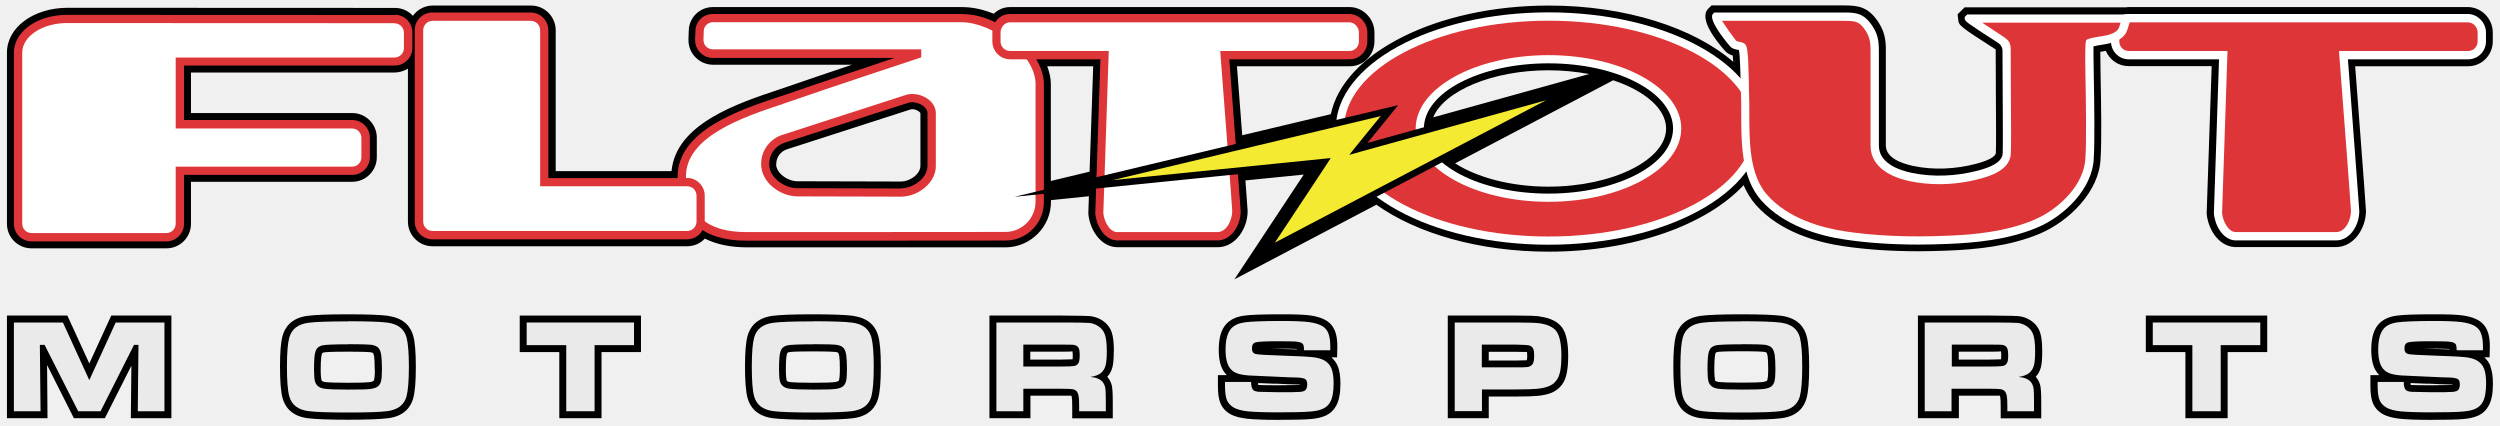
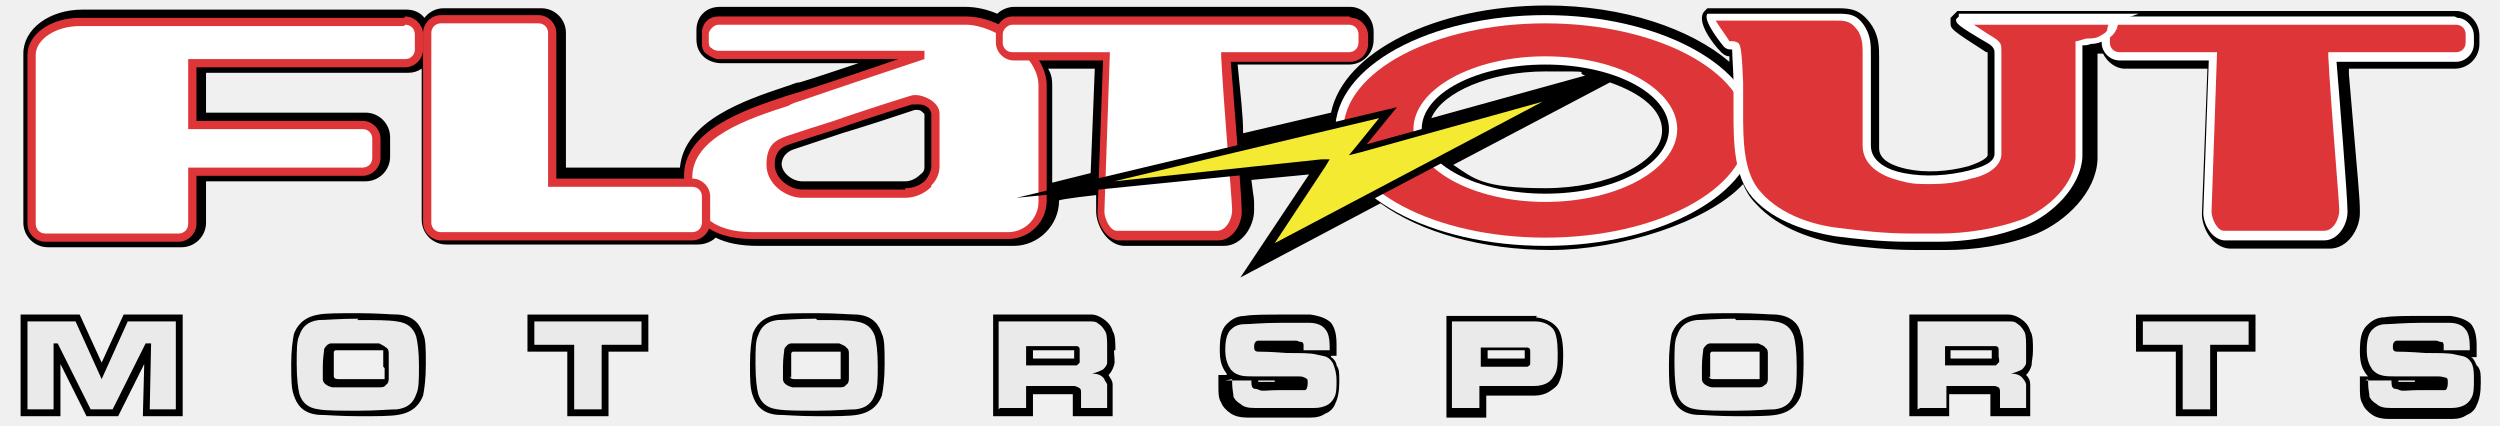
- <svg xmlns="http://www.w3.org/2000/svg" id="Layer_1" viewBox="0 0 180 30.6">
+ <svg xmlns="http://www.w3.org/2000/svg" id="Layer_1" version="1.1" viewBox="0 0 182 31">
  <defs>
-     <style>.cls-1{fill:#fff;}.cls-2{fill:#de3638;}.cls-3{fill:#f3ea31;}.cls-4{fill:#eaeaea;}</style>
+     <style>
+       .st0 {
+         fill: #eaeaea;
+       }
+ 
+       .st1 {
+         fill: #de3638;
+       }
+ 
+       .st2 {
+         fill: #fff;
+       }
+ 
+       .st3 {
+         fill: #f3ea31;
+       }
+     </style>
  </defs>
-   <path d="M169.58,4.77h8.13c.97,0,1.77-.8,1.77-1.79v-.64c0-.97-.78-1.79-1.73-1.83h-24.51c-.07,0-.13.01-.19.02h-11.6l-.5.5.04.38c.04.42.11.49,2.56,2.06.06.04.11.07.14.09,0,.03,0,.07,0,.12v.16c0,.56,0,1.37.01,2.25v.19c.01,1.66.03,4.45,0,4.74-.01.12-.18.45-1.41.77-1.51.4-3.12.46-4.53.16-.9-.19-1.98-.6-1.98-1.48V3.91c.01-.71.02-1.45-.5-2.26-.75-1.17-1.48-1.26-2.52-1.26h-9.53l-.23.23c-.73.72.6,2.37,1.2,3.04.17.19.37.28.56.34.01.13.02.28.03.45-2.82-2.44-7.71-4.05-13.27-4.05-8.09,0-14.78,3.42-15.7,7.82l-6.38,1.52c-.1-1.32-.22-2.94-.38-4.97h8.13c.97,0,1.77-.8,1.77-1.79v-.64c0-.97-.78-1.79-1.73-1.83h-24.51c-.45,0-.86.18-1.17.48-.73-.3-1.5-.48-2.29-.48h-11.36c-2.97,0-5.46,0-6.57,0-.95,0-1.71.74-1.74,1.69l-.02.64c-.01.48.16.94.5,1.28.34.35.79.54,1.27.54h10.01c-1.81.61-3.63,1.22-4.27,1.45-.28.1-.6.21-1.03.35-2.97.99-7.38,2.46-7.7,5.86h-8.34V2.18c0-.98-.79-1.78-1.77-1.78h-7.08c-.59,0-1.11.29-1.43.74-.32-.35-.78-.57-1.29-.57,0,0-23.42-.01-23.59-.01C2.4.57.5,1.98.5,3.79v12.32c0,.98.79,1.77,1.77,1.77h9.71c.98,0,1.77-.79,1.77-1.77v-3.02h11.61c.97,0,1.77-.79,1.77-1.77v-1.41c0-.97-.79-1.77-1.77-1.77h-11.61v-2.92h14.67c.35,0,.67-.11.95-.28v11.01c0,.98.79,1.78,1.77,1.78h18.34c.5,0,.95-.21,1.27-.55.82.41,1.84.63,3.06.63h18.59c1.8-.01,3.27-1.48,3.27-3.28v-.12l2.73-.28-.04,1.22c.05.93.71,2.36,2.02,2.45h7.28c1.3,0,2.17-1.35,2.17-2.61,0-.05-.03-.46-.16-2.2l4.2-.42-4.99,7.54,10.22-5.37c2.9,2.06,7.38,3.38,12.41,3.38,6.1,0,11.39-1.95,14.03-4.79.22.51.5.99.88,1.42,1.73,1.95,4.4,2.7,6.34,2.98,1.63.24,3.43.36,5.37.36.7,0,1.44-.02,2.19-.05,1.9-.08,4.35-.29,6.56-1.22,2.09-.89,4.27-3.03,4.36-5.39.09-1.29.04-4.09,0-6.14,0-.59-.02-1.16-.02-1.56.05,0,.1-.02.14-.02.08-.01.17-.03.26-.05.27.65.9,1.1,1.63,1.1h5.99l-.36,10.58c.05.93.71,2.36,2.02,2.45h7.28c1.3,0,2.17-1.35,2.17-2.61,0-.1-.12-1.78-.75-10.05l-.03-.37ZM103.19,8.45c.78-1.9,4.26-3.39,8.3-3.39,1.03,0,2.01.1,2.93.27l-11.23,3.12ZM116.15,5.78c2.28.76,3.81,2.05,3.81,3.47,0,2.27-3.88,4.19-8.47,4.19-2.71,0-5.16-.67-6.72-1.68l11.38-5.98ZM55.89,11.81c0-.49.31-.91.77-1.06l3.6-1.16c1.98-.64,4.06-1.31,5.3-1.71.03-.01.08-.02.12-.02.16,0,.34.06.47.16.09.06.12.12.12.14v3.78c0,.22-.1.45-.3.65-.29.29-.73.48-1.11.48l-7.45-.02c-.69,0-1.53-.57-1.53-1.24ZM75.4,4.77h3.31l-.26,7.59-2.79.67v-6.99c0-.41-.1-.84-.26-1.27Z" />
-   <polygon points="6.43 26.17 4.85 22.72 .5 22.72 .5 30.11 3.42 30.11 3.39 26.28 5.32 30.11 7.55 30.11 9.46 26.33 9.42 30.11 12.34 30.11 12.34 22.72 8.01 22.72 6.43 26.17" />
-   <path d="M27.96,22.74c-.54-.07-1.5-.11-2.91-.11s-2.37.04-2.91.11c-1.2.16-1.63.86-1.79,1.42-.13.46-.19,1.19-.19,2.22,0,1.08.06,1.83.19,2.3.16.56.59,1.27,1.79,1.43.55.07,1.51.11,2.93.11s2.34-.04,2.89-.11c1.2-.16,1.63-.86,1.79-1.43.13-.47.19-1.2.19-2.26s-.06-1.79-.19-2.25c-.16-.56-.59-1.26-1.79-1.42ZM26.99,26.6c0,.46-.03.65-.05.72,0,.04-.03.09-.05.11,0,0-.08.06-.33.09-.17.02-.56.04-1.51.04-.81,0-1.36-.02-1.63-.05-.24-.03-.26-.11-.28-.17-.02-.08-.05-.27-.05-.73,0-.8.06-1.06.09-1.13.01-.04.02-.07.12-.1.06-.02.36-.06,1.74-.06,1.15,0,1.52.03,1.64.04.12.02.17.05.18.06,0,0,.05.07.08.26.02.13.04.4.04.94Z" />
-   <polygon points="37.42 25.35 40.27 25.35 40.27 30.11 43.31 30.11 43.31 25.35 46.15 25.35 46.15 22.72 37.42 22.72 37.42 25.35" />
-   <path d="M61.44,22.74c-.54-.07-1.5-.11-2.91-.11s-2.37.04-2.91.11c-1.19.16-1.63.86-1.79,1.42-.13.46-.19,1.19-.19,2.22,0,1.08.06,1.83.19,2.3.16.56.59,1.26,1.79,1.43.55.07,1.51.11,2.93.11s2.34-.04,2.89-.11c1.2-.16,1.63-.86,1.79-1.43.13-.47.19-1.2.19-2.26s-.06-1.79-.19-2.25c-.16-.56-.59-1.26-1.79-1.42ZM56.63,27.32c-.02-.08-.05-.27-.05-.73,0-.8.06-1.06.09-1.13.01-.04.02-.07.12-.1.06-.02.36-.06,1.74-.06,1.15,0,1.52.03,1.64.04.12.02.17.05.18.06,0,0,.05.07.08.26s.04.51.04.94c0,.46-.03.65-.05.72,0,.04-.03.09-.05.11,0,0-.08.06-.33.09-.17.02-.56.04-1.51.04-.81,0-1.36-.02-1.63-.05-.24-.03-.26-.11-.28-.17Z" />
-   <path d="M80.2,25.3c0-.62-.05-1.07-.16-1.38-.13-.37-.37-.66-.71-.87-.27-.17-.56-.26-.85-.29-.15-.01-.52-.03-2.03-.04h-5.21v7.39h2.95v-1.62h2.24c.36,0,.6,0,.71,0,0,0,.02.03.03.11.02.14.03.36.03.68v.84h2.92v-1.09c0-.78-.03-1.04-.05-1.17-.04-.26-.15-.49-.31-.69-.01-.01-.02-.03-.04-.04.17-.18.3-.41.37-.67.07-.26.1-.64.1-1.15ZM74.18,25.32h2.23c.43,0,.7,0,.8-.03,0,0,.03.08.03.29,0,.18-.01.27-.02.29-.09,0-.36.01-.8.02h-2.24v-.57Z" />
-   <path d="M95.89,25.73h.38l.02-.8c0-.71-.15-1.23-.46-1.57-.3-.34-.8-.55-1.51-.65-.41-.06-1.08-.08-2.05-.08-1.36,0-2.25.03-2.72.1-.55.08-.97.28-1.26.6-.37.4-.54,1.01-.54,1.87,0,.77.16,1.33.48,1.7.03.04.07.07.1.11h-.64v.8c0,.53.06.93.18,1.22.14.33.38.6.72.79.29.16.69.27,1.22.33.48.05,1.21.08,2.18.08,1.18,0,1.97-.02,2.4-.06.46-.04.81-.13,1.09-.26.31-.15.55-.38.72-.69.21-.37.31-.89.31-1.59,0-.53-.06-.93-.18-1.24-.1-.25-.25-.46-.45-.64ZM93.39,25.16c-.26-.01-.57-.02-.9-.03-.38-.01-.68-.02-.93-.03.11,0,.23,0,.36,0,.67,0,1.11,0,1.31.02.07,0,.12.01.16.02,0,0,0,.02,0,.03ZM91.81,27.62c.79.04,1.3.06,1.54.06h0c.13,0,.23.01.28.02,0,0,0,0,0,.01-.03,0-.08,0-.13.01-.16,0-.65.01-1.46.02-.77,0-1.22-.01-1.37-.02-.03,0-.06,0-.08,0,0-.03-.01-.07-.01-.14.28.01.69.03,1.23.05Z" />
-   <path d="M110.86,22.78c-.28-.04-.85-.06-1.74-.06h-4.88v7.39h2.95v-1.56h1.95c.79,0,1.31-.02,1.61-.05.45-.05.81-.14,1.09-.28.31-.16.56-.39.73-.69.23-.4.34-1.03.34-1.91,0-.94-.14-1.6-.42-2.01-.31-.44-.85-.72-1.63-.82ZM109.96,25.62c0,.25-.03.34-.07.32-.09,0-.35.01-.77.02h-1.93v-.63h1.93c.61,0,.81.03.82,0,0,.03.02.11.02.29Z" />
-   <path d="M128.28,22.74c-.54-.07-1.5-.11-2.91-.11s-2.37.04-2.91.11c-1.2.16-1.63.86-1.79,1.42-.13.46-.19,1.19-.19,2.22,0,1.08.06,1.83.19,2.3.16.56.59,1.27,1.79,1.43.55.07,1.51.11,2.93.11s2.34-.04,2.89-.11c1.2-.16,1.63-.86,1.79-1.43.13-.47.19-1.2.19-2.26s-.06-1.79-.19-2.25c-.15-.56-.59-1.26-1.79-1.43ZM123.48,27.32c-.02-.08-.05-.28-.05-.74,0-.8.06-1.06.08-1.13.01-.04.02-.07.12-.1.06-.02.36-.06,1.74-.06,1.15,0,1.52.03,1.64.04.12.02.17.05.18.06,0,0,.05.07.08.26.02.13.04.4.04.94,0,.46-.03.65-.05.72,0,.04-.03.09-.05.11,0,0-.08.06-.33.09-.16.02-.56.04-1.51.04-.81,0-1.36-.02-1.63-.05-.24-.03-.26-.11-.28-.17Z" />
-   <path d="M147.04,25.3c0-.62-.05-1.07-.16-1.38-.13-.37-.37-.66-.71-.87-.27-.17-.55-.26-.85-.29-.15-.01-.52-.03-2.03-.04h-5.2v7.39h2.95v-1.62h2.24c.36,0,.6,0,.71,0,0,0,.02.03.03.11.02.14.03.36.03.68v.84h2.92v-1.09c0-.78-.03-1.04-.05-1.17-.04-.26-.15-.49-.31-.69-.01-.01-.02-.03-.04-.04.17-.18.3-.4.37-.67.07-.26.1-.64.1-1.15ZM141.03,25.32h2.23c.43,0,.7,0,.8-.03,0,0,.03.07.03.29,0,.18-.01.27-.02.29-.09,0-.36.01-.8.02h-2.24v-.57Z" />
-   <polygon points="154.5 25.35 157.35 25.35 157.35 30.11 160.39 30.11 160.39 25.35 163.24 25.35 163.24 22.72 154.5 22.72 154.5 25.35" />
-   <path d="M179.32,26.37c-.1-.25-.25-.46-.45-.64h.38l.02-.8c0-.71-.15-1.23-.46-1.57-.3-.34-.8-.55-1.51-.65-.41-.06-1.08-.08-2.05-.08-1.36,0-2.25.03-2.72.1-.55.08-.97.28-1.26.6-.37.4-.54,1.01-.54,1.87,0,.77.16,1.33.48,1.7.03.04.07.07.1.11h-.64v.8c0,.53.06.93.18,1.22.14.33.38.6.72.79.29.16.69.27,1.22.33.48.05,1.21.08,2.18.08,1.18,0,1.97-.02,2.4-.06.46-.04.81-.13,1.09-.26.31-.15.55-.38.72-.69.21-.37.31-.89.31-1.59,0-.52-.06-.93-.18-1.24ZM176.38,25.16c-.26-.01-.57-.02-.9-.03-.38-.01-.68-.02-.93-.03.11,0,.23,0,.36,0,.67,0,1.11,0,1.31.02.07,0,.12.01.16.02,0,0,0,.02,0,.03ZM174.79,27.62c.79.04,1.3.06,1.54.06h0c.13,0,.23.01.28.02,0,0,0,0,0,.01-.03,0-.08,0-.13.01-.16,0-.65.01-1.46.02-.77,0-1.22-.01-1.37-.02-.03,0-.06,0-.08,0,0-.03-.01-.07-.01-.14.28.01.69.03,1.23.05Z" />
-   <path class="cls-1" d="M111.5.89c-8.45,0-15.32,3.75-15.32,8.36s6.87,8.37,15.32,8.37,15.32-3.75,15.32-8.37S119.95.89,111.5.89M111.49,13.94c-4.94,0-8.97-2.1-8.97-4.69s4.02-4.69,8.97-4.69,8.97,2.1,8.97,4.69-4.02,4.69-8.97,4.69" />
-   <path class="cls-2" d="M111.5,1.49c-8.12,0-14.73,3.49-14.73,7.77s6.61,7.77,14.73,7.77,14.73-3.49,14.73-7.77-6.61-7.77-14.73-7.77M111.49,14.53c-5.27,0-9.56-2.37-9.56-5.28s4.29-5.28,9.56-5.28,9.56,2.37,9.56,5.28-4.29,5.28-9.56,5.28" />
-   <path class="cls-2" d="M69.24,1.01h-11.36c-2.96,0-5.46,0-6.57,0-.68,0-1.22.53-1.24,1.21l-.02.64c-.01.35.12.67.36.92.24.25.56.39.91.39h13.09c-2.3.77-6.18,2.06-7.19,2.42-.31.11-.66.23-1.04.35-2.99.99-7.51,2.49-7.39,5.93.11,2.96,1.77,4.46,4.96,4.46h.05s14.55,0,18.59-.01c1.53,0,2.77-1.24,2.77-2.77V6.04c0-2.15-2.93-5.03-5.92-5.03M64.86,13.57l-7.45-.02c-.94,0-2.03-.76-2.03-1.74,0-.7.45-1.32,1.12-1.54.9-.29,2.12-.68,3.4-1.1,2.04-.66,4.22-1.37,5.51-1.77.08-.03.17-.04.27-.04.26,0,.55.09.77.25.12.09.33.28.33.54v3.78c0,.35-.15.7-.45,1-.39.39-.95.63-1.47.63" />
-   <path class="cls-1" d="M69.24,1.6h-11.36c-2.96,0-5.46,0-6.56,0-.35,0-.64.28-.65.63l-.02.63c0,.18.06.36.19.49.13.13.3.2.48.2h15.01v.58c-.07.02-7.48,2.48-8.91,2.99-.32.11-.67.23-1.05.36-2.82.94-7.09,2.35-6.98,5.34.09,2.65,1.48,3.89,4.36,3.89h.05s14.55,0,18.59-.01c1.2,0,2.17-.98,2.17-2.18V6.04c0-2.14-3.13-4.44-5.33-4.44M66.75,13.36c-.5.5-1.21.8-1.88.8l-7.45-.02c-1.24,0-2.62-1-2.62-2.33,0-.96.62-1.81,1.53-2.1.9-.29,2.12-.68,3.4-1.1,2.04-.66,4.22-1.37,5.51-1.78.48-.15,1.12-.03,1.57.3.37.27.57.63.57,1.02v3.78c.01.51-.21,1.01-.62,1.42" />
-   <path class="cls-2" d="M97.19,1.01h-24.49c-.69,0-1.25.59-1.25,1.33v.64c0,.71.57,1.29,1.27,1.29h6.51l-.37,11.06c.04.79.58,1.91,1.52,1.98h7.28c1,0,1.67-1.09,1.67-2.11,0-.16-.64-8.52-.82-10.93h8.67c.7,0,1.27-.58,1.27-1.29v-.64c0-.69-.57-1.3-1.25-1.33" />
-   <path class="cls-1" d="M97.18,1.61h-24.48c-.35,0-.66.34-.66.73v.64c0,.38.3.69.67.69h7.12l-.39,11.65c.03.53.41,1.35.95,1.39h7.26c.69,0,1.07-.9,1.07-1.52,0-.22-.55-7.42-.84-11.2l-.02-.32h9.31c.37,0,.67-.31.67-.69v-.64c0-.38-.31-.72-.67-.73" />
-   <path class="cls-1" d="M177.73,1.01h-24.49c-.69,0-1.25.59-1.25,1.33v.64c0,.71.57,1.29,1.27,1.29h6.51l-.37,11.06c.04.79.58,1.91,1.52,1.98h7.28c1,0,1.67-1.09,1.67-2.11,0-.16-.64-8.52-.82-10.93h8.67c.7,0,1.27-.58,1.27-1.29v-.64c0-.69-.57-1.3-1.25-1.33" />
-   <path class="cls-2" d="M177.72,1.61h-24.48c-.35,0-.65.34-.65.73v.64c0,.38.3.69.67.69h7.12l-.39,11.65c.03.53.41,1.35.95,1.39h7.26c.69,0,1.07-.9,1.07-1.52,0-.22-.55-7.42-.84-11.2l-.02-.32h9.31c.37,0,.67-.31.67-.69v-.64c0-.38-.31-.72-.67-.73" />
-   <path class="cls-1" d="M141.65,1.03l-.19.19v.14c.03.16.04.22,2.35,1.69q.38.24.37.63v.16c0,.56,0,1.37.01,2.25.01,1.97.03,4.67,0,5-.08.67-1.05,1-1.77,1.19-1.59.42-3.26.48-4.76.17-1.09-.23-2.38-.76-2.38-1.97v-6.26c0-.1,0-.21,0-.3,0-.67.02-1.3-.43-1.99-.63-.98-1.18-1.03-2.1-1.03h-9.32l-.09.09c-.44.43,1.21,2.33,1.23,2.35.15.17.36.21.52.24.04,0,.08.01.11.02.09.38.11,1.79.13,2.42,0,.27,0,.49.02.63.02.46.02.94.02,1.46,0,2.2,0,4.69,1.44,6.32,1.63,1.83,4.18,2.55,6.04,2.82,1.6.24,3.38.36,5.3.36.69,0,1.42-.02,2.16-.05,1.85-.08,4.25-.28,6.38-1.18,1.95-.82,3.97-2.8,4.06-4.96.08-1.26.04-4.06,0-6.1-.01-.84-.03-1.63-.02-1.98.18-.05.37-.08.57-.11.35-.06.72-.11,1.08-.28.4-.18.65-.43.77-.75.02-.04.11-.36.18-.57,0-.02.01-.05.02-.07l1.35-.52h-13.04Z" />
-   <path class="cls-2" d="M142.71,1.63c.55.37,1.23.81,1.41.93.6.38.65.53.65,1.14v.15c0,.56,0,1.37.01,2.25.02,2.76.03,4.73-.01,5.07-.14,1.15-1.65,1.55-2.21,1.7-.97.26-1.96.39-2.93.39-.72,0-1.43-.07-2.1-.21-1.84-.39-2.85-1.29-2.85-2.56v-6.27c0-.11,0-.21,0-.31,0-.65.01-1.12-.33-1.66-.46-.72-.75-.75-1.6-.75h-8.76c.29.47.89,1.29,1.03,1.45.02.02.12.04.18.05.11.02.24.05.36.11.23.13.31.38.36,2.9,0,.26,0,.48.01.62.02.47.02.96.02,1.48,0,2.09,0,4.47,1.29,5.93,1.51,1.7,3.92,2.37,5.68,2.63,1.57.23,3.33.35,5.21.35.69,0,1.41-.02,2.14-.05,1.8-.07,4.13-.27,6.18-1.14,1.78-.75,3.62-2.52,3.7-4.45.08-1.24.04-4.03,0-6.06q-.04-2.28.05-2.4l.05-.07.08-.03c.29-.1.58-.15.86-.19.33-.05.64-.1.92-.23.25-.11.4-.25.46-.41.01-.03.06-.2.11-.36h-9.98Z" />
-   <path class="cls-2" d="M28.41,1.08s-23.42-.01-23.59-.01c-2.14,0-3.82,1.2-3.82,2.72v12.32c0,.7.57,1.27,1.27,1.27h9.71c.7,0,1.27-.57,1.27-1.27v-3.52h12.11c.7,0,1.27-.57,1.27-1.27v-1.41c0-.7-.57-1.27-1.27-1.27h-12.11v-3.92h15.17c.7,0,1.27-.57,1.27-1.27v-1.12c0-.7-.57-1.27-1.27-1.27" />
-   <path class="cls-1" d="M28.41,1.67s-23.42-.01-23.59-.01c-1.78,0-3.22.96-3.22,2.13v12.32c0,.37.3.67.67.67h9.71c.37,0,.67-.3.67-.67v-4.11h12.7c.37,0,.67-.3.67-.67v-1.41c0-.37-.3-.67-.67-.67h-12.7v-5.11h15.76c.37,0,.67-.3.67-.67v-1.12c0-.37-.3-.67-.67-.67" />
-   <path class="cls-2" d="M49.47,12.82h-9.99V2.18c0-.7-.57-1.28-1.27-1.28h-7.08c-.7,0-1.27.57-1.27,1.28v13.77c0,.7.57,1.28,1.27,1.28h18.34c.7,0,1.27-.57,1.27-1.28v-1.86c0-.7-.57-1.28-1.27-1.28" />
-   <path class="cls-1" d="M49.47,13.41h-10.58V2.18c0-.38-.3-.68-.67-.68h-7.08c-.37,0-.67.31-.67.68v13.77c0,.38.3.68.67.68h18.34c.37,0,.67-.31.67-.68v-1.86c0-.38-.3-.68-.67-.68" />
-   <polygon points="115.5 5.56 98.46 10.29 100.67 7.57 73.04 14.17 94.86 11.96 90.36 18.76 115.5 5.56" />
-   <polygon class="cls-3" points="111.31 7.22 91.79 17.47 95.49 11.88 95.81 11.38 95.22 11.44 80.1 12.97 99.41 8.36 97.7 10.46 97.15 11.15 98 10.91 111.31 7.22" />
-   <polygon class="cls-4" points="1 23.22 4.53 23.22 6.43 27.37 8.33 23.22 11.84 23.22 11.84 29.61 9.92 29.61 9.97 24.83 9.65 24.83 7.24 29.61 5.63 29.61 3.21 24.83 2.87 24.83 2.92 29.61 1 29.61 1 23.22" />
-   <path class="cls-4" d="M25.05,23.13c1.38,0,2.33.03,2.85.1.75.1,1.2.45,1.37,1.06.11.42.17,1.12.17,2.12s-.06,1.71-.17,2.13c-.17.61-.63.96-1.37,1.06-.52.07-1.46.1-2.83.1s-2.35-.03-2.87-.1c-.75-.1-1.2-.45-1.37-1.06-.12-.42-.17-1.14-.17-2.16s.06-1.67.17-2.08c.17-.61.63-.96,1.37-1.06.52-.07,1.46-.1,2.85-.1M25.05,24.79c-1.03,0-1.65.03-1.86.08-.24.06-.4.2-.47.42-.08.22-.11.65-.11,1.29,0,.39.02.67.06.85.08.32.31.51.71.56.29.04.85.06,1.69.06.78,0,1.3-.01,1.56-.04.26-.03.45-.09.58-.19.11-.09.19-.22.23-.39.04-.17.06-.45.06-.84,0-.46-.02-.8-.05-1.01-.03-.22-.09-.38-.17-.49-.1-.14-.27-.22-.51-.26-.24-.03-.81-.05-1.71-.05" />
-   <polygon class="cls-4" points="37.92 23.22 45.65 23.22 45.65 24.85 42.81 24.85 42.81 29.61 40.77 29.61 40.77 24.85 37.92 24.85 37.92 23.22" />
-   <path class="cls-4" d="M58.52,23.13c1.38,0,2.33.03,2.85.1.75.1,1.2.45,1.37,1.06.11.42.17,1.12.17,2.12s-.06,1.71-.17,2.13c-.17.61-.63.96-1.37,1.06-.52.07-1.46.1-2.83.1s-2.35-.03-2.87-.1c-.75-.1-1.2-.45-1.37-1.06-.12-.42-.17-1.14-.17-2.16s.06-1.67.17-2.08c.17-.61.63-.96,1.37-1.06.52-.07,1.46-.1,2.85-.1M58.53,24.79c-1.03,0-1.65.03-1.86.08-.24.06-.4.2-.47.42-.08.22-.11.65-.11,1.29,0,.39.02.67.06.85.08.32.31.51.71.56.29.04.85.06,1.69.06.78,0,1.3-.01,1.56-.04.26-.03.45-.09.58-.19.11-.09.19-.22.23-.39.04-.17.06-.45.06-.84,0-.46-.02-.8-.05-1.01-.03-.22-.09-.38-.17-.49-.1-.14-.27-.22-.51-.26-.24-.03-.81-.05-1.71-.05" />
-   <path class="cls-4" d="M71.74,29.61v-6.39h4.7c1.1,0,1.77.01,1.98.03.22.02.43.09.63.22.24.15.41.35.5.61.09.26.14.66.14,1.21,0,.47-.03.81-.09,1.03-.06.22-.17.39-.32.53-.17.14-.43.24-.78.29.41.03.7.15.88.35.1.12.17.27.2.44.03.17.04.54.04,1.09v.59h-1.92v-.34c0-.36-.01-.61-.04-.76-.03-.15-.08-.27-.15-.35-.07-.07-.17-.12-.3-.14-.13-.02-.39-.03-.79-.03h-2.74v1.62h-1.95ZM73.68,26.39h2.74c.48,0,.76-.02.85-.03.09,0,.17-.03.24-.07.08-.05.14-.13.18-.24.03-.1.05-.26.05-.48s-.02-.37-.06-.47c-.04-.1-.11-.18-.2-.22-.07-.03-.15-.05-.25-.06-.1,0-.37-.01-.82-.01h-2.73v1.57Z" />
-   <path class="cls-4" d="M88.19,27.5h1.89c0,.32.06.52.19.61.09.06.21.09.36.1s.62.02,1.4.03c.82,0,1.32,0,1.48-.02.17,0,.3-.03.39-.07.14-.06.22-.22.22-.48,0-.19-.05-.32-.15-.38-.1-.06-.31-.1-.62-.11-.24,0-.75-.02-1.53-.06-.8-.04-1.31-.06-1.55-.07-.47-.01-.83-.06-1.08-.13-.25-.07-.45-.19-.59-.36-.24-.28-.36-.73-.36-1.38,0-.72.14-1.23.41-1.53.21-.23.53-.38.96-.44.43-.06,1.32-.1,2.65-.1.94,0,1.6.03,1.98.08.59.08.99.24,1.21.49.22.24.33.66.33,1.24,0,.05,0,.15,0,.3h-1.89c0-.18-.02-.3-.04-.37-.02-.07-.07-.12-.14-.16-.08-.05-.23-.08-.44-.1-.21-.01-.66-.02-1.35-.02-.83,0-1.33.03-1.51.08-.18.05-.27.19-.27.43s.09.36.27.41c.15.04.84.08,2.06.12,1.03.03,1.72.07,2.07.11.35.04.62.12.83.24.23.14.4.33.5.58.1.25.15.6.15,1.06,0,.6-.08,1.05-.24,1.34-.12.22-.29.38-.51.48-.22.11-.52.18-.92.21-.42.04-1.21.06-2.35.06-.96,0-1.67-.03-2.13-.07-.46-.05-.8-.14-1.03-.27-.24-.14-.41-.32-.5-.54-.09-.22-.14-.57-.14-1.03v-.3Z" />
-   <path class="cls-4" d="M104.74,29.61v-6.39h4.38c.87,0,1.43.02,1.68.05.63.08,1.06.29,1.28.61.22.32.34.9.34,1.73s-.09,1.34-.28,1.66c-.13.22-.3.38-.52.49-.22.11-.53.19-.92.23-.28.03-.8.05-1.55.05h-2.45v1.56h-1.95ZM106.69,26.45h2.43c.44,0,.71,0,.81-.02.1,0,.19-.03.26-.08.1-.05.17-.13.21-.24.04-.11.06-.28.06-.5s-.02-.39-.07-.5c-.05-.11-.13-.18-.25-.23-.09-.03-.43-.06-1.02-.07h-2.43v1.63Z" />
-   <path class="cls-4" d="M125.37,23.13c1.38,0,2.33.03,2.85.1.75.1,1.2.45,1.37,1.06.11.42.17,1.12.17,2.12s-.06,1.71-.17,2.13c-.17.61-.63.96-1.37,1.06-.52.07-1.46.1-2.83.1s-2.35-.03-2.86-.1c-.75-.1-1.2-.45-1.37-1.06-.12-.42-.17-1.14-.17-2.16s.06-1.67.17-2.08c.17-.61.63-.96,1.37-1.06.51-.07,1.46-.1,2.85-.1M125.38,24.79c-1.03,0-1.65.03-1.86.08-.24.06-.4.2-.47.42-.08.22-.11.65-.11,1.29,0,.39.02.67.06.85.08.32.31.51.71.56.29.04.85.06,1.69.06.78,0,1.3-.01,1.56-.04.26-.03.45-.09.58-.19.11-.09.19-.22.23-.39.04-.17.06-.45.06-.84,0-.46-.02-.8-.05-1.01-.03-.22-.09-.38-.17-.49-.1-.14-.27-.22-.51-.26-.24-.03-.81-.05-1.71-.05" />
-   <path class="cls-4" d="M138.58,29.61v-6.39h4.7c1.1,0,1.77.01,1.98.03.22.02.43.09.63.22.24.15.41.35.5.61.09.26.14.66.14,1.21,0,.47-.03.81-.09,1.03-.06.22-.17.39-.33.53-.17.14-.43.24-.78.29.41.03.7.15.88.35.1.12.17.27.2.44.03.17.04.54.04,1.09v.59h-1.92v-.34c0-.36-.01-.61-.04-.76-.03-.15-.08-.27-.15-.35-.07-.07-.17-.12-.3-.14-.13-.02-.39-.03-.79-.03h-2.74v1.62h-1.95ZM140.53,26.39h2.74c.48,0,.76-.02.85-.03.09,0,.17-.03.24-.07.08-.05.14-.13.18-.24s.05-.26.05-.48-.02-.37-.06-.47c-.04-.1-.11-.18-.2-.22-.07-.03-.15-.05-.25-.06-.1,0-.37-.01-.82-.01h-2.73v1.57Z" />
-   <polygon class="cls-4" points="155 23.22 162.74 23.22 162.74 24.85 159.89 24.85 159.89 29.61 157.85 29.61 157.85 24.85 155 24.85 155 23.22" />
-   <path class="cls-4" d="M171.18,27.5h1.89c0,.32.06.52.19.61.09.06.21.09.36.1.15.01.62.02,1.4.03.82,0,1.32,0,1.48-.02.16,0,.3-.03.39-.07.14-.06.22-.22.22-.48,0-.19-.05-.32-.15-.38-.1-.06-.31-.1-.62-.11-.24,0-.75-.02-1.53-.06-.8-.04-1.31-.06-1.55-.07-.47-.01-.83-.06-1.08-.13-.25-.07-.45-.19-.59-.36-.24-.28-.36-.73-.36-1.38,0-.72.14-1.23.41-1.53.21-.23.53-.38.96-.44.43-.06,1.32-.1,2.65-.1.94,0,1.6.03,1.98.08.59.08.99.24,1.21.49.22.24.33.66.33,1.24,0,.05,0,.15,0,.3h-1.89c0-.18-.02-.3-.04-.37-.02-.07-.07-.12-.14-.16-.08-.05-.23-.08-.45-.1-.21-.01-.66-.02-1.35-.02-.83,0-1.33.03-1.51.08-.18.05-.27.19-.27.43s.09.36.27.41c.15.04.84.08,2.06.12,1.03.03,1.72.07,2.07.11.35.04.62.12.83.24.23.14.4.33.5.58s.15.6.15,1.06c0,.6-.08,1.05-.24,1.34-.12.22-.29.38-.51.48-.22.11-.52.18-.91.21-.42.04-1.21.06-2.35.06-.96,0-1.67-.03-2.13-.07-.46-.05-.8-.14-1.03-.27-.24-.14-.41-.32-.5-.54-.09-.22-.14-.57-.14-1.03v-.3Z" />
+   <path d="M170.6,5h8.1c1,0,1.8-.8,1.8-1.8v-.6c0-1-.8-1.8-1.7-1.8h-24.5c0,0-.1,0-.2,0h-11.6l-.5.5v.4c0,.4.1.5,2.6,2.1,0,0,.1,0,.1,0h0v.3c0,.6,0,1.4,0,2.3v.2c0,1.7,0,4.4,0,4.7,0,.1-.2.4-1.4.8-1.5.4-3.1.5-4.5.2-.9-.2-2-.6-2-1.5v-6.6c0-.7,0-1.5-.5-2.3-.8-1.2-1.5-1.3-2.5-1.3h-9.5l-.2.2c-.7.7.6,2.4,1.2,3,.2.2.4.3.6.3,0,.1,0,.3,0,.4-2.8-2.4-7.7-4.1-13.3-4.1-8.1,0-14.8,3.4-15.7,7.8l-6.4,1.5c0-1.3-.2-2.9-.4-5h8.1c1,0,1.8-.8,1.8-1.8v-.6c0-1-.8-1.8-1.7-1.8h-24.5c-.4,0-.9.2-1.2.5-.7-.3-1.5-.5-2.3-.5h-17.9c-1,0-1.7.7-1.7,1.7v.6c0,.5.1.9.5,1.3.3.3.8.5,1.3.5h10c-1.8.6-3.6,1.2-4.3,1.4-.3,0-.6.2-1,.3-3,1-7.4,2.5-7.7,5.9h-8.3V2.4c0-1-.8-1.8-1.8-1.8h-7.1c-.6,0-1.1.3-1.4.7-.3-.4-.8-.6-1.3-.6,0,0-23.4,0-23.6,0-2.4,0-4.3,1.4-4.3,3.2v12.3c0,1,.8,1.8,1.8,1.8h9.7c1,0,1.8-.8,1.8-1.8v-3h11.6c1,0,1.8-.8,1.8-1.8v-1.4c0-1-.8-1.8-1.8-1.8h-11.6v-2.9h14.7c.4,0,.7-.1,1-.3v11c0,1,.8,1.8,1.8,1.8h18.3c.5,0,1-.2,1.3-.5.8.4,1.8.6,3.1.6h18.6c1.8,0,3.3-1.5,3.3-3.3h0c0-.1,2.7-.4,2.7-.4v1.2c0,.9.7,2.4,2,2.5h7.3c1.3,0,2.2-1.4,2.2-2.6s0-.5-.2-2.2l4.2-.4-5,7.5,10.2-5.4c2.9,2.1,7.4,3.4,12.4,3.4s11.4-2,14-4.8c.2.5.5,1,.9,1.4,1.7,1.9,4.4,2.7,6.3,3,1.6.2,3.4.4,5.4.4s1.4,0,2.2,0c1.9,0,4.4-.3,6.6-1.2,2.1-.9,4.3-3,4.4-5.4,0-1.3,0-4.1,0-6.1,0-.6,0-1.2,0-1.6,0,0,.1,0,.1,0,0,0,.2,0,.3,0,.3.6.9,1.1,1.6,1.1h6l-.4,10.6c0,.9.7,2.4,2,2.5h7.3c1.3,0,2.2-1.4,2.2-2.6s-.1-1.8-.8-10.1v-.4s0,0,0,0ZM104.2,8.6c.8-1.9,4.3-3.4,8.3-3.4s2,0,2.9.3c0,0-11.2,3.1-11.2,3.1ZM117.2,6c2.3.8,3.8,2,3.8,3.5,0,2.3-3.9,4.2-8.5,4.2s-5.2-.7-6.7-1.7c0,0,11.4-6,11.4-6ZM56.9,12c0-.5.3-.9.8-1.1l3.6-1.2c2-.6,4.1-1.3,5.3-1.7,0,0,0,0,.1,0,.2,0,.3,0,.5.2,0,0,.1.1.1.1v3.8c0,.2,0,.4-.3.6-.3.3-.7.5-1.1.5h-7.5c-.7,0-1.5-.6-1.5-1.3h0ZM76.4,5h3.3l-.3,7.6-2.8.7v-7c0-.4,0-.8-.3-1.3Z" />
+   <polygon points="7.4 26.4 5.8 22.9 1.5 22.9 1.5 30.3 4.4 30.3 4.4 26.5 6.3 30.3 8.6 30.3 10.5 26.5 10.4 30.3 13.3 30.3 13.3 22.9 9 22.9 7.4 26.4" />
+   <path d="M29,22.9c-.5,0-1.5-.1-2.9-.1s-2.4,0-2.9.1c-1.2.2-1.6.9-1.8,1.4-.1.5-.2,1.2-.2,2.2s0,1.8.2,2.3c.2.6.6,1.3,1.8,1.4.5,0,1.5.1,2.9.1s2.3,0,2.9-.1c1.2-.2,1.6-.9,1.8-1.4.1-.5.2-1.2.2-2.3s0-1.8-.2-2.2c-.2-.6-.6-1.3-1.8-1.4h0ZM28,26.8c0,.5,0,.6,0,.7,0,0,0,0,0,.1,0,0,0,0-.3,0-.2,0-.6,0-1.5,0s-1.4,0-1.6,0c-.2,0-.3-.1-.3-.2,0,0,0-.3,0-.7,0-.8,0-1.1,0-1.1,0,0,0,0,.1-.1,0,0,.4,0,1.7,0s1.5,0,1.6,0c.1,0,.2,0,.2,0,0,0,0,0,0,.3,0,.1,0,.4,0,.9h0Z" />
+   <polygon points="38.4 25.6 41.3 25.6 41.3 30.3 44.3 30.3 44.3 25.6 47.2 25.6 47.2 22.9 38.4 22.9 38.4 25.6" />
+   <path d="M62.4,22.9c-.5,0-1.5-.1-2.9-.1s-2.4,0-2.9.1c-1.2.2-1.6.9-1.8,1.4-.1.5-.2,1.2-.2,2.2s0,1.8.2,2.3c.2.6.6,1.3,1.8,1.4.5,0,1.5.1,2.9.1s2.3,0,2.9-.1c1.2-.2,1.6-.9,1.8-1.4.1-.5.2-1.2.2-2.3s0-1.8-.2-2.2c-.2-.6-.6-1.3-1.8-1.4h0ZM57.6,27.5c0,0,0-.3,0-.7,0-.8,0-1.1,0-1.1,0,0,0,0,.1-.1,0,0,.4,0,1.7,0s1.5,0,1.6,0c.1,0,.2,0,.2,0,0,0,0,0,0,.3s0,.5,0,.9,0,.6,0,.7c0,0,0,0,0,.1,0,0,0,0-.3,0-.2,0-.6,0-1.5,0s-1.4,0-1.6,0c-.2,0-.3-.1-.3-.2h0Z" />
+   <path d="M81.2,25.5c0-.6,0-1.1-.2-1.4-.1-.4-.4-.7-.7-.9-.3-.2-.6-.3-.8-.3-.2,0-.5,0-2,0h-5.2v7.4h2.9v-1.6h2.9s0,0,0,.1c0,.1,0,.4,0,.7v.8h2.9v-1.1c0-.8,0-1,0-1.2,0-.3-.2-.5-.3-.7,0,0,0,0,0,0,.2-.2.3-.4.4-.7s0-.6,0-1.1h0ZM75.2,25.5h2.2c.4,0,.7,0,.8,0,0,0,0,0,0,.3s0,.3,0,.3c0,0-.4,0-.8,0h-2.2s0-.6,0-.6Z" />
+   <path d="M96.9,25.9h.4v-.8c0-.7-.1-1.2-.4-1.6-.3-.3-.8-.5-1.5-.6-.4,0-1.1,0-2.1,0s-2.2,0-2.7.1c-.6,0-1,.3-1.3.6-.4.4-.5,1-.5,1.9s.2,1.3.5,1.7c0,0,0,0,0,.1h-.6v.8c0,.5,0,.9.2,1.2.1.3.4.6.7.8.3.2.7.3,1.2.3.5,0,1.2,0,2.2,0s2,0,2.4,0c.5,0,.8-.1,1.1-.3.3-.1.6-.4.7-.7.2-.4.3-.9.3-1.6s0-.9-.2-1.2c0-.2-.2-.5-.4-.6h0ZM94.4,25.4c-.3,0-.6,0-.9,0-.4,0-.7,0-.9,0h.4c.7,0,1.1,0,1.3,0,0,0,.1,0,.2,0h0s0,0,0,0ZM92.8,27.8c.8,0,1.3,0,1.5,0h0c.1,0,.2,0,.3,0h0s0,0-.1,0c-.2,0-.7,0-1.5,0-.8,0-1.2,0-1.4,0h0s0,0,0-.1c.3,0,.7,0,1.2,0h0Z" />
+   <path d="M111.9,23c-.3,0-.8,0-1.7,0h-4.9v7.4h2.9v-1.6h1.9c.8,0,1.3,0,1.6,0,.4,0,.8-.1,1.1-.3.3-.2.6-.4.7-.7.2-.4.3-1,.3-1.9s-.1-1.6-.4-2c-.3-.4-.8-.7-1.6-.8h0ZM111,25.8c0,.2,0,.3,0,.3,0,0-.3,0-.8,0h-1.9v-.6h1.9c.6,0,.8,0,.8,0,0,0,0,.1,0,.3Z" />
+   <path d="M129.3,22.9c-.5,0-1.5-.1-2.9-.1s-2.4,0-2.9.1c-1.2.2-1.6.9-1.8,1.4-.1.5-.2,1.2-.2,2.2s0,1.8.2,2.3c.2.6.6,1.3,1.8,1.4.6,0,1.5.1,2.9.1s2.3,0,2.9-.1c1.2-.2,1.6-.9,1.8-1.4.1-.5.2-1.2.2-2.3s0-1.8-.2-2.2c-.1-.6-.6-1.3-1.8-1.4ZM124.5,27.5c0,0,0-.3,0-.7,0-.8,0-1.1,0-1.1,0,0,0,0,.1-.1,0,0,.4,0,1.7,0s1.5,0,1.6,0c.1,0,.2,0,.2,0,0,0,0,0,0,.3,0,.1,0,.4,0,.9s0,.6,0,.7c0,0,0,0,0,.1,0,0,0,0-.3,0-.2,0-.6,0-1.5,0s-1.4,0-1.6,0c-.2,0-.3-.1-.3-.2h0Z" />
+   <path d="M148,25.5c0-.6,0-1.1-.2-1.4-.1-.4-.4-.7-.7-.9-.3-.2-.6-.3-.9-.3-.1,0-.5,0-2,0h-5.2v7.4h2.9v-1.6h3s0,0,0,.1c0,.1,0,.4,0,.7v.8h2.9v-1.1c0-.8,0-1,0-1.2,0-.3-.1-.5-.3-.7,0,0,0,0,0,0,.2-.2.3-.4.4-.7,0-.3.1-.6.1-1.1h0ZM142,25.5h2.2c.4,0,.7,0,.8,0,0,0,0,0,0,.3s0,.3,0,.3c0,0-.4,0-.8,0h-2.2v-.6h0Z" />
+   <polygon points="155.5 25.6 158.4 25.6 158.4 30.3 161.4 30.3 161.4 25.6 164.2 25.6 164.2 22.9 155.5 22.9 155.5 25.6" />
+   <path d="M180.3,26.6c-.1-.2-.2-.5-.4-.6h.4v-.8c0-.7-.1-1.2-.4-1.6-.3-.3-.8-.5-1.5-.6-.4,0-1.1,0-2.1,0s-2.2,0-2.7.1c-.6,0-1,.3-1.3.6-.4.4-.5,1-.5,1.9s.2,1.3.5,1.7c0,0,0,0,.1.1h-.6v.8c0,.5,0,.9.2,1.2.1.3.4.6.7.8.3.2.7.3,1.2.3.5,0,1.2,0,2.2,0s2,0,2.4,0c.5,0,.8-.1,1.1-.3.3-.1.6-.4.7-.7.2-.4.3-.9.3-1.6s0-.9-.2-1.2h0ZM177.4,25.4c-.3,0-.6,0-.9,0-.4,0-.7,0-.9,0h.4c.7,0,1.1,0,1.3,0,0,0,.1,0,.2,0h0s0,0,0,0ZM175.8,27.8c.8,0,1.3,0,1.5,0h0c.1,0,.2,0,.3,0h0s0,0-.1,0c-.2,0-.6,0-1.5,0-.8,0-1.2,0-1.4,0h0s0,0,0-.1c.3,0,.7,0,1.2,0h0Z" />
+   <path class="st2" d="M112.5,1.1c-8.4,0-15.3,3.7-15.3,8.4s6.9,8.4,15.3,8.4,15.3-3.8,15.3-8.4-6.9-8.4-15.3-8.4M112.5,14.1c-4.9,0-9-2.1-9-4.7s4-4.7,9-4.7,9,2.1,9,4.7-4,4.7-9,4.7" />
+   <path class="st1" d="M112.5,1.7c-8.1,0-14.7,3.5-14.7,7.8s6.6,7.8,14.7,7.8,14.7-3.5,14.7-7.8-6.6-7.8-14.7-7.8M112.5,14.7c-5.3,0-9.6-2.4-9.6-5.3s4.3-5.3,9.6-5.3,9.6,2.4,9.6,5.3-4.3,5.3-9.6,5.3" />
+   <path class="st1" d="M70.2,1.2h-17.9c-.7,0-1.2.5-1.2,1.2v.6c0,.3,0,.7.3.9s.6.4.9.4h13.1c-2.3.8-6.2,2.1-7.2,2.4-.3.1-.7.2-1,.3-3,1-7.5,2.5-7.4,5.9.1,3,1.8,4.5,5,4.5h0s14.6,0,18.6,0c1.5,0,2.8-1.2,2.8-2.8V6.2c0-2.2-2.9-5-5.9-5M65.9,13.8h-7.5c-.9,0-2-.8-2-1.8s.5-1.3,1.1-1.5c.9-.3,2.1-.7,3.4-1.1,2-.7,4.2-1.4,5.5-1.8,0,0,.2,0,.3,0,.3,0,.6,0,.8.2.1,0,.3.3.3.5v3.8c0,.4-.2.7-.4,1-.4.4-.9.6-1.5.6" />
+   <path class="st2" d="M70.2,1.8h-17.9c-.3,0-.6.3-.7.6v.6c0,.2,0,.4.2.5.1.1.3.2.5.2h15v.6c0,0-7.5,2.5-8.9,3-.3.1-.7.2-1,.4-2.8.9-7.1,2.3-7,5.3,0,2.6,1.5,3.9,4.4,3.9h0s14.6,0,18.6,0c1.2,0,2.2-1,2.2-2.2V6.2c0-2.1-3.1-4.4-5.3-4.4M67.8,13.6c-.5.5-1.2.8-1.9.8h-7.5c-1.2,0-2.6-1-2.6-2.4s.6-1.8,1.5-2.1c.9-.3,2.1-.7,3.4-1.1,2-.7,4.2-1.4,5.5-1.8.5-.2,1.1,0,1.6.3.4.3.6.6.6,1v3.8c0,.5-.2,1-.6,1.4" />
+   <path class="st1" d="M98.2,1.2h-24.5c-.7,0-1.2.6-1.2,1.3v.6c0,.7.6,1.3,1.3,1.3h6.5l-.4,11.1c0,.8.6,1.9,1.5,2h7.3c1,0,1.7-1.1,1.7-2.1s-.6-8.5-.8-10.9h8.7c.7,0,1.3-.6,1.3-1.3v-.6c0-.7-.6-1.3-1.2-1.3" />
+   <path class="st2" d="M98.2,1.8h-24.5c-.3,0-.7.3-.7.7v.6c0,.4.3.7.7.7h7.1l-.4,11.6c0,.5.4,1.4.9,1.4h7.3c.7,0,1.1-.9,1.1-1.5s-.6-7.4-.8-11.2v-.3s9.3,0,9.3,0c.4,0,.7-.3.7-.7v-.6c0-.4-.3-.7-.7-.7" />
+   <path class="st2" d="M178.7,1.2h-24.5c-.7,0-1.2.6-1.2,1.3v.6c0,.7.6,1.3,1.3,1.3h6.5l-.4,11.1c0,.8.6,1.9,1.5,2h7.3c1,0,1.7-1.1,1.7-2.1s-.6-8.5-.8-10.9h8.7c.7,0,1.3-.6,1.3-1.3v-.6c0-.7-.6-1.3-1.2-1.3" />
+   <path class="st1" d="M178.7,1.8h-24.5c-.4,0-.6.3-.6.7v.6c0,.4.3.7.7.7h7.1l-.4,11.6c0,.5.4,1.4.9,1.4h7.3c.7,0,1.1-.9,1.1-1.5s-.6-7.4-.8-11.2v-.3s9.3,0,9.3,0c.4,0,.7-.3.7-.7v-.6c0-.4-.3-.7-.7-.7" />
+   <path class="st2" d="M142.6,1.2l-.2.2h0c0,.3,0,.4,2.4,1.8.3.2.4.4.4.6v.2c0,.6,0,1.4,0,2.2,0,2,0,4.7,0,5,0,.7-1.1,1-1.8,1.2-1.6.4-3.3.5-4.8.2-1.1-.2-2.4-.8-2.4-2v-6.6c0-.7,0-1.3-.4-2-.6-1-1.2-1-2.1-1h-9.4c-.4.5,1.2,2.4,1.2,2.4.2.2.4.2.5.2,0,0,0,0,.1,0,0,.4.1,1.8.1,2.4,0,.3,0,.5,0,.6,0,.5,0,.9,0,1.5,0,2.2,0,4.7,1.4,6.3,1.6,1.8,4.2,2.5,6,2.8,1.6.2,3.4.4,5.3.4s1.4,0,2.2,0c1.9,0,4.2-.3,6.4-1.2,1.9-.8,4-2.8,4.1-5,0-1.3,0-4.1,0-6.1,0-.8,0-1.6,0-2,.2,0,.4,0,.6-.1.4,0,.7-.1,1.1-.3.4-.2.6-.4.8-.8,0,0,.1-.4.2-.6,0,0,0,0,0,0l1.4-.5h-13.1Z" />
+   <path class="st1" d="M143.7,1.8c.6.4,1.2.8,1.4.9.6.4.6.5.6,1.1v.2c0,.6,0,1.4,0,2.2,0,2.8,0,4.7,0,5.1-.1,1.1-1.6,1.6-2.2,1.7-1,.3-2,.4-2.9.4s-1.4,0-2.1-.2c-1.8-.4-2.9-1.3-2.9-2.6v-6.6c0-.7,0-1.1-.3-1.7-.5-.7-.8-.8-1.6-.8h-8.8c.3.5.9,1.3,1,1.5,0,0,.1,0,.2,0,.1,0,.2,0,.4.1.2.1.3.4.4,2.9,0,.3,0,.5,0,.6,0,.5,0,1,0,1.5,0,2.1,0,4.5,1.3,5.9,1.5,1.7,3.9,2.4,5.7,2.6,1.6.2,3.3.4,5.2.4s1.4,0,2.1,0c1.8,0,4.1-.3,6.2-1.1,1.8-.8,3.6-2.5,3.7-4.4,0-1.2,0-4,0-6.1,0-1.5,0-2.3,0-2.4h0c0,0,0,0,0,0,.3,0,.6-.2.9-.2.3,0,.6,0,.9-.2.2-.1.4-.2.5-.4,0,0,0-.2.1-.4h-10,0Z" />
+   <path class="st1" d="M29.4,1.3s-23.4,0-23.6,0c-2.1,0-3.8,1.2-3.8,2.7v12.3c0,.7.6,1.3,1.3,1.3h9.7c.7,0,1.3-.6,1.3-1.3v-3.5h12.1c.7,0,1.3-.6,1.3-1.3v-1.4c0-.7-.6-1.3-1.3-1.3h-12.1v-3.9h15.2c.7,0,1.3-.6,1.3-1.3v-1.1c0-.7-.6-1.3-1.3-1.3" />
+   <path class="st2" d="M29.4,1.9s-23.4,0-23.6,0c-1.8,0-3.2,1-3.2,2.1v12.3c0,.4.3.7.7.7h9.7c.4,0,.7-.3.7-.7v-4.1h12.7c.4,0,.7-.3.7-.7v-1.4c0-.4-.3-.7-.7-.7h-12.7v-5.1h15.8c.4,0,.7-.3.7-.7v-1.1c0-.4-.3-.7-.7-.7" />
+   <path class="st1" d="M50.5,13h-10V2.4c0-.7-.6-1.3-1.3-1.3h-7.1c-.7,0-1.3.6-1.3,1.3v13.8c0,.7.6,1.3,1.3,1.3h18.3c.7,0,1.3-.6,1.3-1.3v-1.9c0-.7-.6-1.3-1.3-1.3" />
+   <path class="st2" d="M50.5,13.6h-10.6V2.4c0-.4-.3-.7-.7-.7h-7.1c-.4,0-.7.3-.7.7v13.8c0,.4.3.7.7.7h18.3c.4,0,.7-.3.7-.7v-1.9c0-.4-.3-.7-.7-.7" />
+   <polygon points="116.5 5.8 99.5 10.5 101.7 7.8 74 14.4 95.9 12.2 91.4 19 116.5 5.8" />
+   <polygon class="st3" points="112.3 7.4 92.8 17.7 96.5 12.1 96.8 11.6 96.2 11.6 81.1 13.2 100.4 8.6 98.7 10.7 98.2 11.3 99 11.1 112.3 7.4" />
+   <polygon class="st0" points="2 23.4 5.5 23.4 7.4 27.6 9.3 23.4 12.8 23.4 12.8 29.8 10.9 29.8 11 25 10.6 25 8.2 29.8 6.6 29.8 4.2 25 3.9 25 3.9 29.8 2 29.8 2 23.4" />
+   <path class="st0" d="M26,23.3c1.4,0,2.3,0,2.9.1.8.1,1.2.5,1.4,1.1.1.4.2,1.1.2,2.1s0,1.7-.2,2.1c-.2.6-.6,1-1.4,1.1-.5,0-1.5.1-2.8.1s-2.4,0-2.9-.1c-.8-.1-1.2-.5-1.4-1.1-.1-.4-.2-1.1-.2-2.2s0-1.7.2-2.1c.2-.6.6-1,1.4-1.1.5,0,1.5-.1,2.9-.1M26,25c-1,0-1.6,0-1.9,0-.2,0-.4.2-.5.4,0,.2-.1.6-.1,1.3s0,.7,0,.9c0,.3.3.5.7.6.3,0,.9,0,1.7,0s1.3,0,1.6,0,.5,0,.6-.2c.1,0,.2-.2.2-.4,0-.2,0-.5,0-.8s0-.8,0-1c0-.2,0-.4-.2-.5-.1-.1-.3-.2-.5-.3-.2,0-.8,0-1.7,0" />
+   <polygon class="st0" points="38.9 23.4 46.7 23.4 46.7 25.1 43.8 25.1 43.8 29.8 41.8 29.8 41.8 25.1 38.9 25.1 38.9 23.4" />
+   <path class="st0" d="M59.5,23.3c1.4,0,2.3,0,2.8.1.8.1,1.2.5,1.4,1.1.1.4.2,1.1.2,2.1s0,1.7-.2,2.1c-.2.6-.6,1-1.4,1.1-.5,0-1.5.1-2.8.1s-2.3,0-2.9-.1c-.8-.1-1.2-.5-1.4-1.1-.1-.4-.2-1.1-.2-2.2s0-1.7.2-2.1c.2-.6.6-1,1.4-1.1.5,0,1.5-.1,2.8-.1M59.5,25c-1,0-1.7,0-1.9,0-.2,0-.4.2-.5.4,0,.2-.1.6-.1,1.3s0,.7,0,.9c0,.3.3.5.7.6.3,0,.8,0,1.7,0s1.3,0,1.6,0c.3,0,.5,0,.6-.2.1,0,.2-.2.2-.4s0-.5,0-.8,0-.8,0-1c0-.2,0-.4-.2-.5,0-.1-.3-.2-.5-.3-.2,0-.8,0-1.7,0" />
+   <path class="st0" d="M72.7,29.8v-6.4h4.7c1.1,0,1.8,0,2,0,.2,0,.4,0,.6.2.2.1.4.4.5.6s.1.7.1,1.2,0,.8,0,1c0,.2-.2.4-.3.5-.2.1-.4.2-.8.3.4,0,.7.1.9.4,0,.1.2.3.2.4s0,.5,0,1.1v.6h-1.9v-.3c0-.4,0-.6,0-.8s0-.3-.2-.4c0,0-.2-.1-.3-.1-.1,0-.4,0-.8,0h-2.7v1.6h-1.9,0ZM74.7,26.6h2.7c.5,0,.8,0,.8,0,0,0,.2,0,.2,0,0,0,.1-.1.2-.2,0-.1,0-.3,0-.5s0-.4,0-.5c0-.1-.1-.2-.2-.2,0,0-.2,0-.2,0,0,0-.4,0-.8,0h-2.7v1.6h0Z" />
+   <path class="st0" d="M89.2,27.7h1.9c0,.3,0,.5.2.6,0,0,.2,0,.4.1s.6,0,1.4,0c.8,0,1.3,0,1.5,0,.2,0,.3,0,.4,0,.1,0,.2-.2.2-.5s0-.3-.2-.4-.3-.1-.6-.1c-.2,0-.8,0-1.5,0-.8,0-1.3,0-1.6,0-.5,0-.8,0-1.1-.1s-.4-.2-.6-.4c-.2-.3-.4-.7-.4-1.4s.1-1.2.4-1.5c.2-.2.5-.4,1-.4.4,0,1.3-.1,2.7-.1s1.6,0,2,0c.6,0,1,.2,1.2.5.2.2.3.7.3,1.2v.3h-1.9c0-.2,0-.3,0-.4,0,0,0-.1-.1-.2,0,0-.2,0-.4-.1-.2,0-.7,0-1.3,0s-1.3,0-1.5,0-.3.2-.3.4,0,.4.3.4c.2,0,.8,0,2.1.1,1,0,1.7,0,2.1.1s.6.1.8.2c.2.1.4.3.5.6s.2.6.2,1.1,0,1-.2,1.3c-.1.2-.3.4-.5.5-.2.1-.5.2-.9.2-.4,0-1.2,0-2.3,0s-1.7,0-2.1,0c-.5,0-.8-.1-1-.3-.2-.1-.4-.3-.5-.5,0-.2-.1-.6-.1-1v-.3h0Z" />
+   <path class="st0" d="M105.7,29.8v-6.4h4.4c.9,0,1.4,0,1.7,0,.6,0,1.1.3,1.3.6s.3.9.3,1.7,0,1.3-.3,1.7c-.1.2-.3.4-.5.5-.2.1-.5.2-.9.2-.3,0-.8,0-1.6,0h-2.4v1.6h-2ZM107.7,26.7h2.4c.4,0,.7,0,.8,0,0,0,.2,0,.3,0,0,0,.2-.1.2-.2s0-.3,0-.5,0-.4,0-.5-.1-.2-.2-.2c0,0-.4,0-1,0h-2.4v1.6h0Z" />
+   <path class="st0" d="M126.4,23.3c1.4,0,2.3,0,2.8.1.8.1,1.2.5,1.4,1.1.1.4.2,1.1.2,2.1s0,1.7-.2,2.1c-.2.6-.6,1-1.4,1.1-.5,0-1.5.1-2.8.1s-2.3,0-2.9-.1c-.8-.1-1.2-.5-1.4-1.1-.1-.4-.2-1.1-.2-2.2s0-1.7.2-2.1c.2-.6.6-1,1.4-1.1.5,0,1.5-.1,2.8-.1M126.4,25c-1,0-1.7,0-1.9,0-.2,0-.4.2-.5.4,0,.2-.1.6-.1,1.3s0,.7,0,.9c0,.3.3.5.7.6.3,0,.8,0,1.7,0s1.3,0,1.6,0c.3,0,.4,0,.6-.2.1,0,.2-.2.2-.4s0-.5,0-.8,0-.8,0-1c0-.2,0-.4-.2-.5,0-.1-.3-.2-.5-.3-.2,0-.8,0-1.7,0" />
+   <path class="st0" d="M139.6,29.8v-6.4h4.7c1.1,0,1.8,0,2,0,.2,0,.4,0,.6.2.2.1.4.4.5.6s.1.7.1,1.2,0,.8,0,1c0,.2-.2.4-.3.5-.2.1-.4.2-.8.3.4,0,.7.1.9.4.1.1.2.3.2.4s0,.5,0,1.1v.6h-1.9v-.3c0-.4,0-.6,0-.8s0-.3-.1-.4c0,0-.2-.1-.3-.1-.1,0-.4,0-.8,0h-2.7v1.6h-1.9,0ZM141.5,26.6h2.7c.5,0,.8,0,.9,0,0,0,.2,0,.2,0,0,0,.1-.1.2-.2s0-.3,0-.5,0-.4,0-.5c0-.1-.1-.2-.2-.2,0,0-.1,0-.2,0-.1,0-.4,0-.8,0h-2.7v1.6h0Z" />
+   <polygon class="st0" points="156 23.4 163.7 23.4 163.7 25.1 160.9 25.1 160.9 29.8 158.9 29.8 158.9 25.1 156 25.1 156 23.4" />
+   <path class="st0" d="M172.2,27.7h1.9c0,.3,0,.5.2.6,0,0,.2,0,.4.1s.6,0,1.4,0c.8,0,1.3,0,1.5,0,.2,0,.3,0,.4,0,.1,0,.2-.2.2-.5s0-.3-.1-.4c-.1,0-.3-.1-.6-.1-.2,0-.8,0-1.5,0-.8,0-1.3,0-1.6,0-.5,0-.8,0-1.1-.1s-.4-.2-.6-.4c-.2-.3-.4-.7-.4-1.4s.1-1.2.4-1.5c.2-.2.5-.4,1-.4.4,0,1.3-.1,2.6-.1s1.6,0,2,0c.6,0,1,.2,1.2.5.2.2.3.7.3,1.2v.3h-1.9c0-.2,0-.3,0-.4,0,0,0-.1-.1-.2,0,0-.2,0-.4-.1-.2,0-.7,0-1.4,0s-1.3,0-1.5,0-.3.2-.3.4,0,.4.3.4c.1,0,.8,0,2.1.1,1,0,1.7,0,2.1.1s.6.1.8.2c.2.1.4.3.5.6s.1.6.1,1.1,0,1-.2,1.3c-.1.2-.3.4-.5.5-.2.1-.5.2-.9.2-.4,0-1.2,0-2.4,0s-1.7,0-2.1,0c-.5,0-.8-.1-1-.3-.2-.1-.4-.3-.5-.5,0-.2-.1-.6-.1-1v-.3h0Z" />
</svg>
